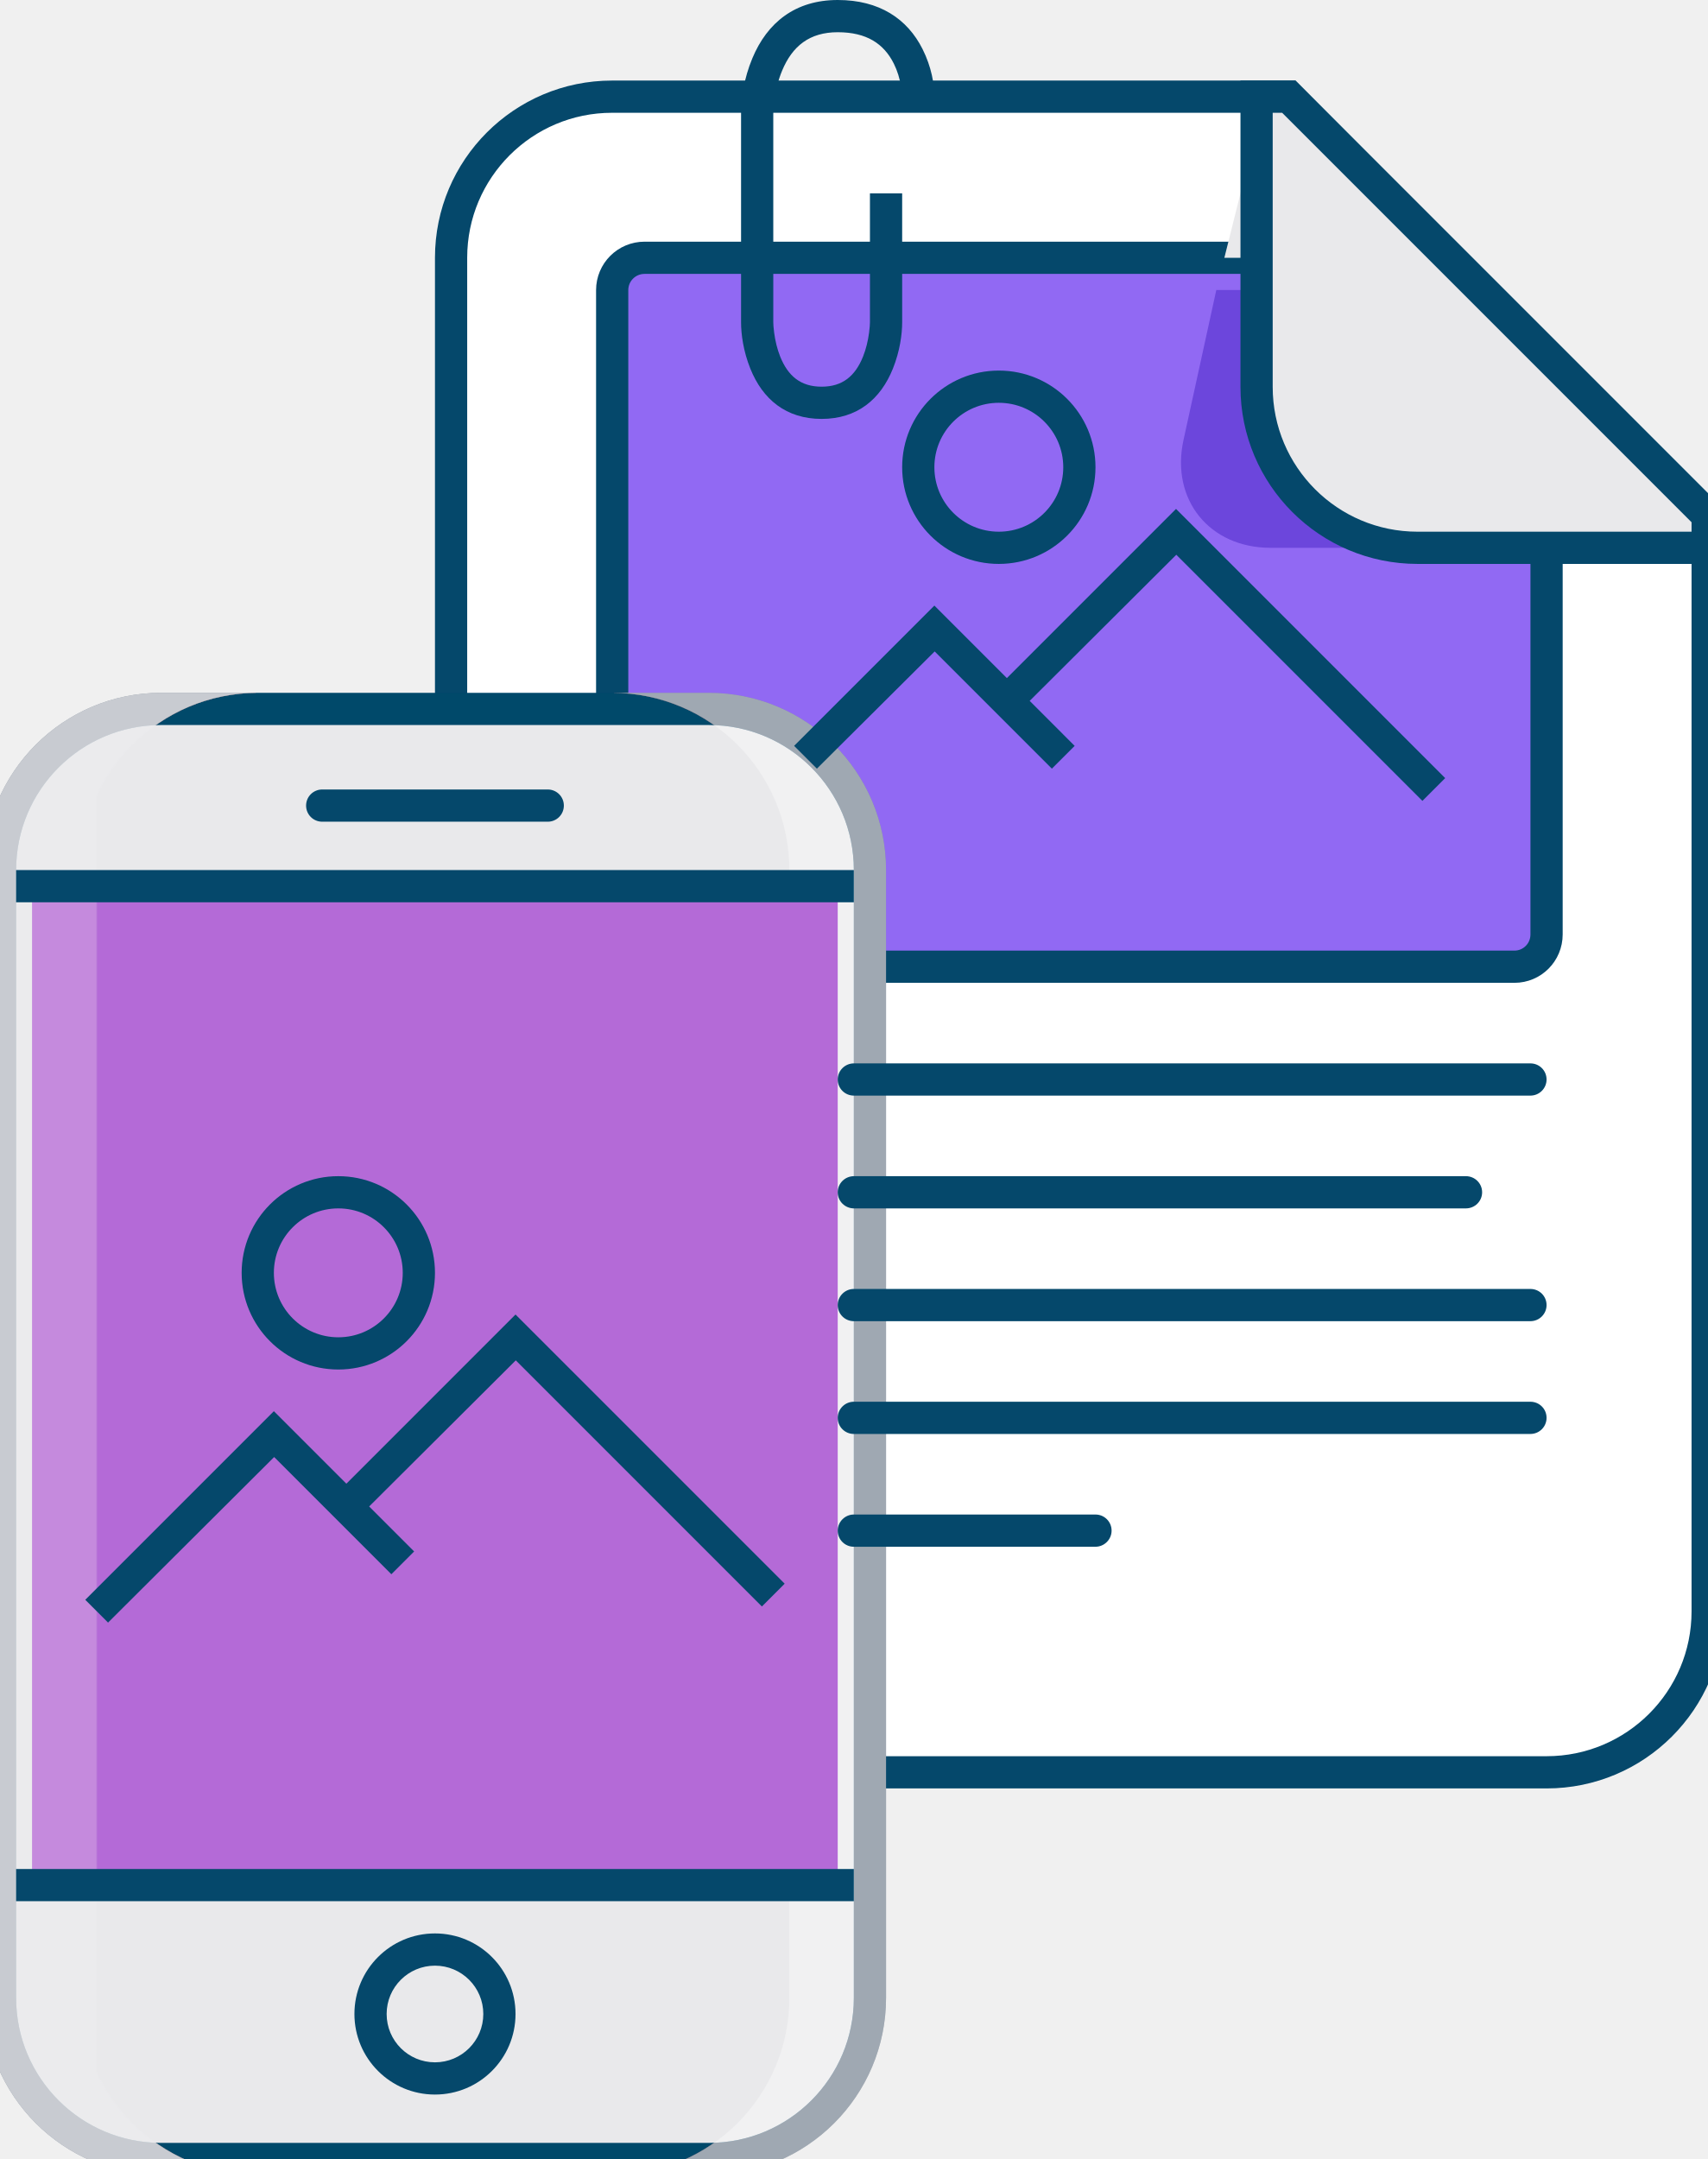
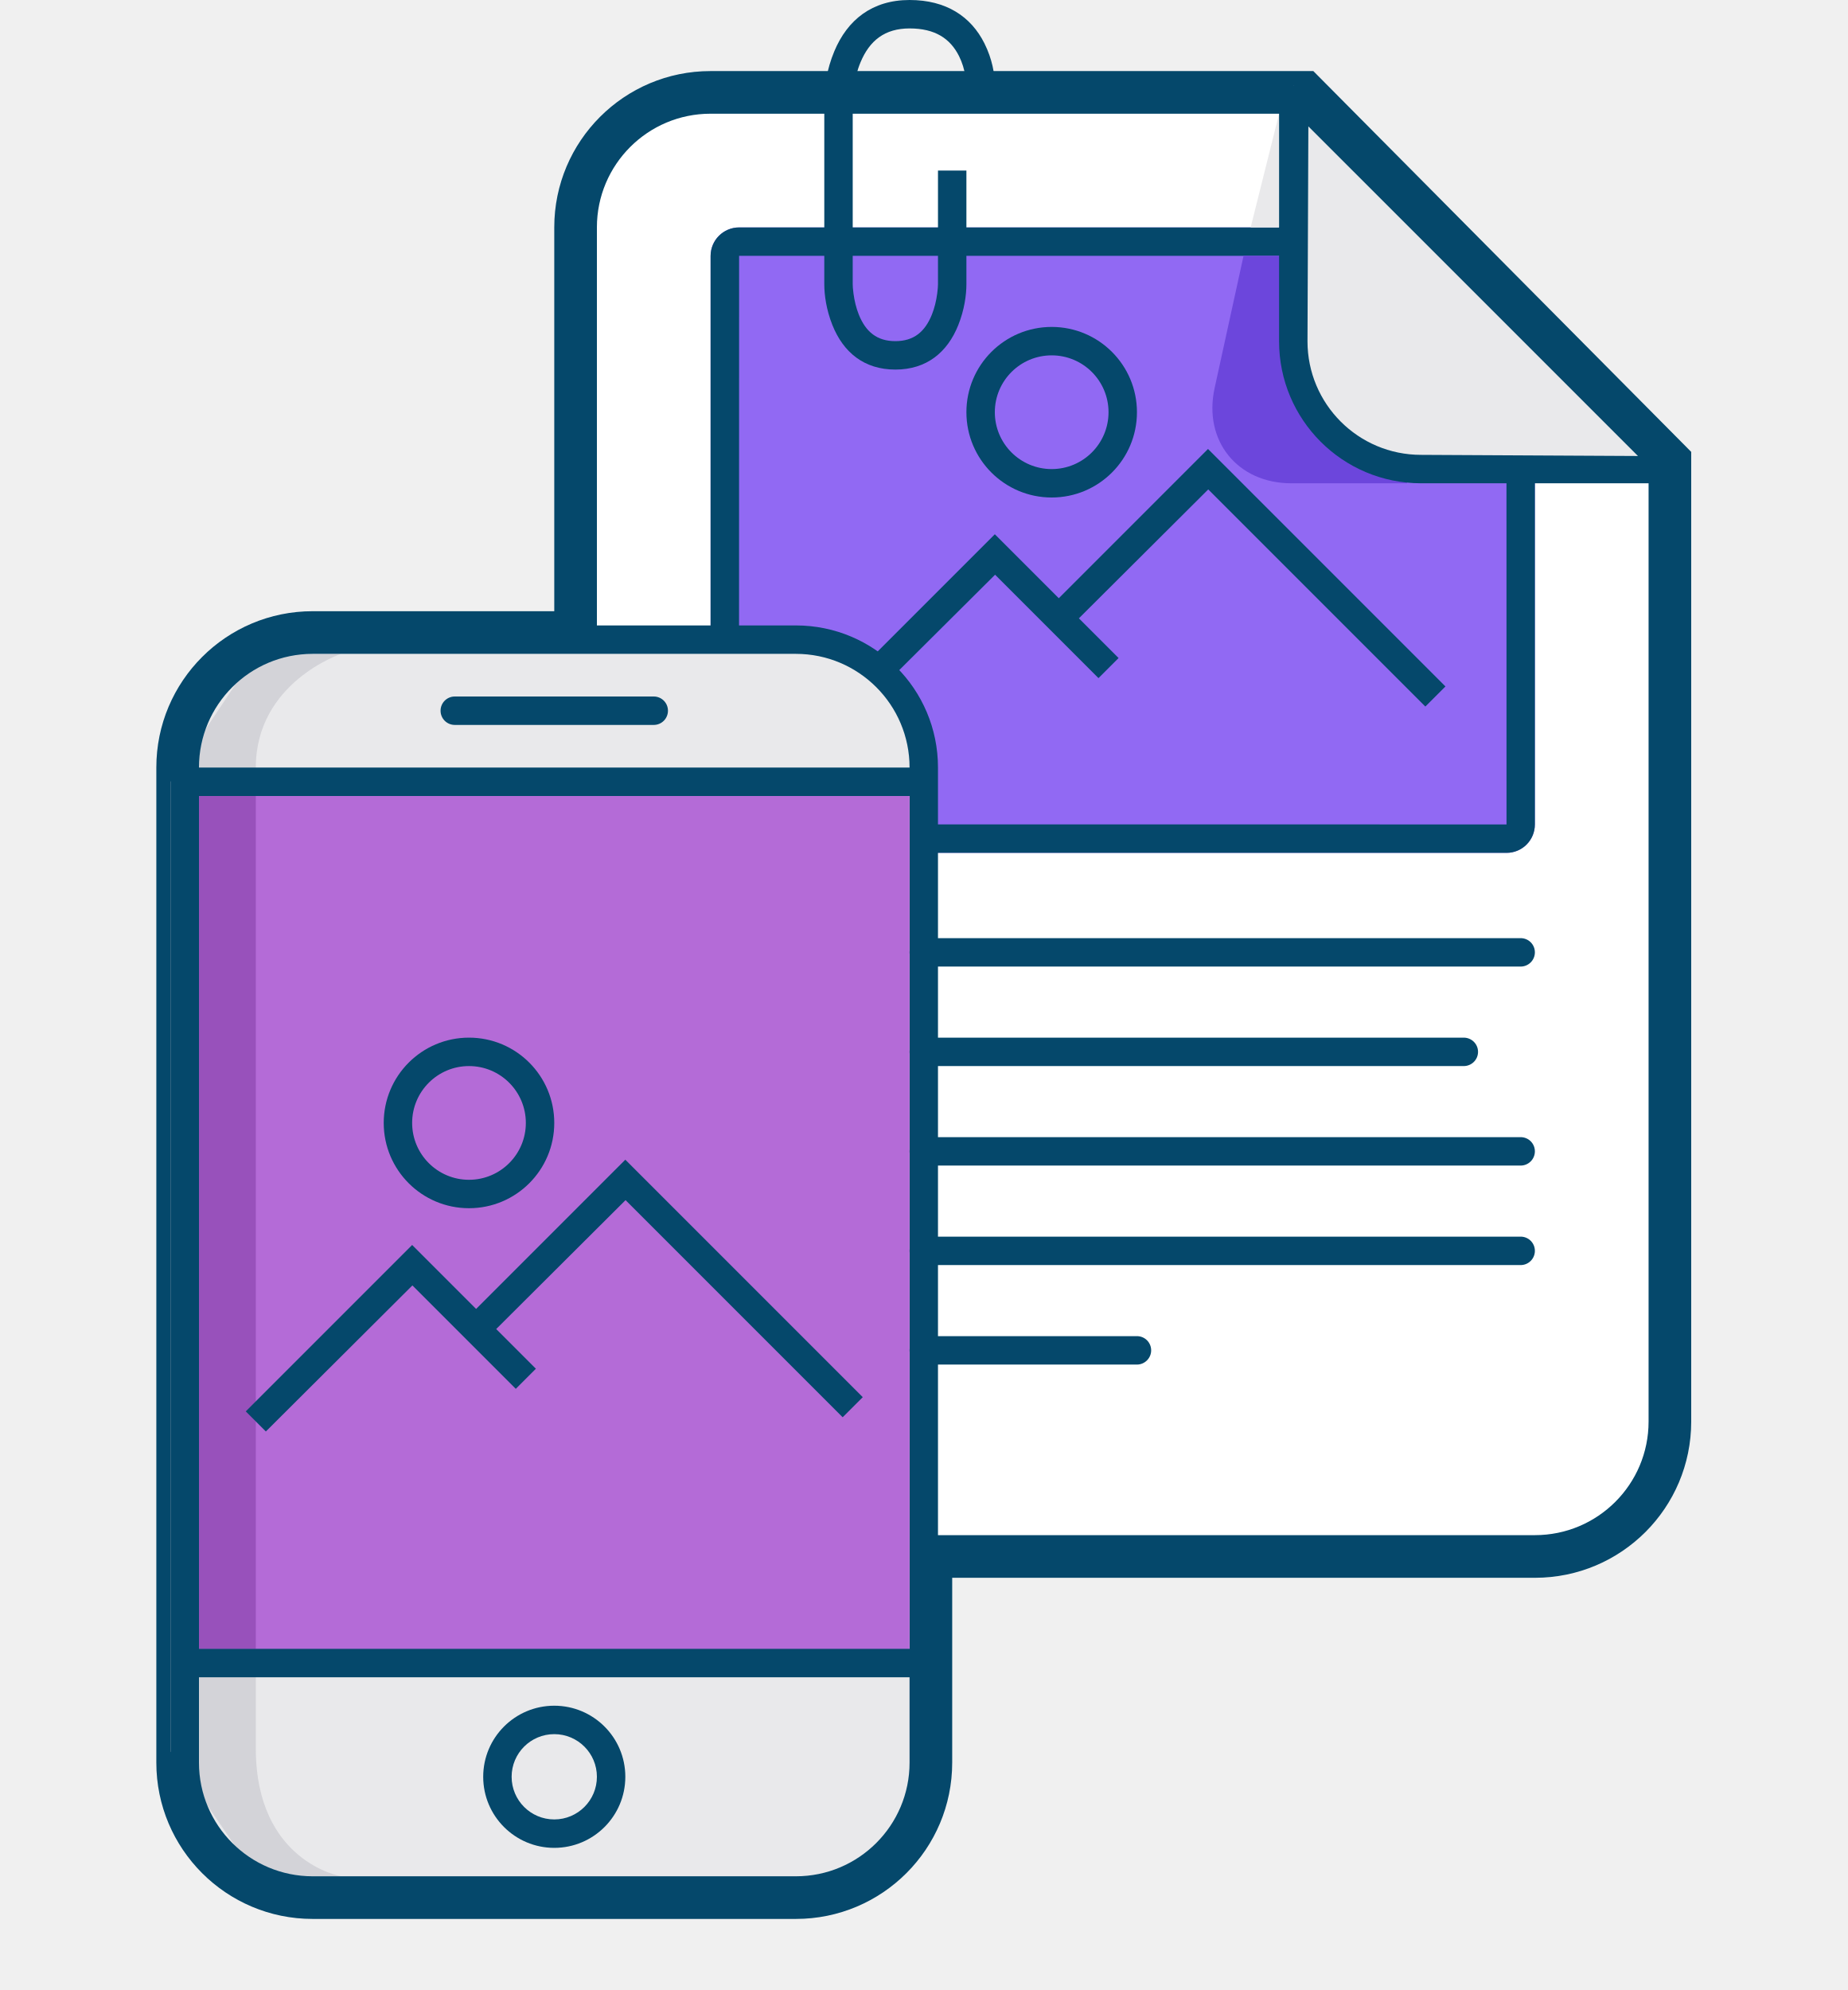
- <svg xmlns="http://www.w3.org/2000/svg" width="106px" height="134px" viewBox="0 0 106 134" version="1.1">
-   <defs>
-     <filter x="-50%" y="-50%" width="200%" height="200%" filterUnits="objectBoundingBox" id="filter-1">
-       <feOffset dx="6" dy="0" in="SourceAlpha" result="shadowOffsetInner1" />
-       <feGaussianBlur stdDeviation="0" in="shadowOffsetInner1" result="shadowBlurInner1" />
-       <feComposite in="shadowBlurInner1" in2="SourceAlpha" operator="arithmetic" k2="-1" k3="1" result="shadowInnerInner1" />
-       <feColorMatrix values="0 0 0 0 0.827   0 0 0 0 0.827   0 0 0 0 0.847  0 0 0 0.7 0" in="shadowInnerInner1" type="matrix" result="shadowMatrixInner1" />
-       <feOffset dx="-6" dy="0" in="SourceAlpha" result="shadowOffsetInner2" />
-       <feGaussianBlur stdDeviation="0" in="shadowOffsetInner2" result="shadowBlurInner2" />
-       <feComposite in="shadowBlurInner2" in2="SourceAlpha" operator="arithmetic" k2="-1" k3="1" result="shadowInnerInner2" />
-       <feColorMatrix values="0 0 0 0 1   0 0 0 0 1   0 0 0 0 1  0 0 0 0.35 0" in="shadowInnerInner2" type="matrix" result="shadowMatrixInner2" />
-       <feMerge>
-         <feMergeNode in="SourceGraphic" />
-         <feMergeNode in="shadowMatrixInner1" />
-         <feMergeNode in="shadowMatrixInner2" />
-       </feMerge>
-     </filter>
-     <filter x="-50%" y="-50%" width="200%" height="200%" filterUnits="objectBoundingBox" id="filter-2">
-       <feOffset dx="4" dy="0" in="SourceAlpha" result="shadowOffsetInner1" />
-       <feGaussianBlur stdDeviation="0" in="shadowOffsetInner1" result="shadowBlurInner1" />
-       <feComposite in="shadowBlurInner1" in2="SourceAlpha" operator="arithmetic" k2="-1" k3="1" result="shadowInnerInner1" />
-       <feColorMatrix values="0 0 0 0 0.599   0 0 0 0 0.301   0 0 0 0 0.741  0 0 0 0.7 0" in="shadowInnerInner1" type="matrix" result="shadowMatrixInner1" />
-       <feMerge>
-         <feMergeNode in="SourceGraphic" />
-         <feMergeNode in="shadowMatrixInner1" />
-       </feMerge>
-     </filter>
-   </defs>
-   <g id="Page-1" stroke="none" stroke-width="1" fill="none" fill-rule="evenodd">
-     <g id="Artboard-1" transform="translate(-1007, -355)">
-       <g id="icons" transform="translate(316, 355)">
-         <g id="files-sync" transform="translate(691, 0)">
-           <g id="files" transform="translate(28, 6)">
-             <path d="M0,9.996 C0,4.475 4.478,0 9.994,0 L51.994,0 L78,26.204 L78,94.009 C78,99.527 73.526,104 68.002,104 L9.998,104 C4.476,104 0,99.531 0,94.004 L0,9.996 Z" id="Rectangle-4" stroke="#05486B" stroke-width="2" fill="#FFFFFF" />
-             <g id="picutre" transform="translate(10, 10)" stroke="#05486B" stroke-width="2" fill="#9169F3">
-               <path d="M0,2.005 C0,0.898 0.898,0 2.006,0 L46.004,0 L58,12 L58,41.998 C58,43.104 57.112,44 56.004,44 L1.996,44 C0.894,44 0,43.101 0,41.995 L0,2.005 Z" id="Rectangle-6" />
-             </g>
-             <path d="M47.5,12 L56,12 L59,28 L50.863,28 C47.073,28 44.654,25.009 45.464,21.307 L47.5,12 Z" id="Rectangle-5" fill="#6C46DC" />
-             <path d="M50,2 L50,10 L48,10 L50,2 Z" id="Rectangle-109" fill="#E9E9EB" />
-             <path d="M50,0 L52,0 L78,26 L78,28 L59.99,28 C54.473,28 50,23.532 50,18.01 L50,0 Z" id="Rectangle-5" stroke="#05486B" stroke-width="2" fill="#E9E9EB" />
+ <svg xmlns="http://www.w3.org/2000/svg" width="130px" height="140px" viewBox="0 0 130 140" version="1.1">
+   <defs />
+   <g id="ICONS" stroke="none" stroke-width="1" fill="none" fill-rule="evenodd">
+     <g id="Artboard-3" transform="translate(-995, -355)">
+       <g id="files-sync" transform="translate(1006, 355)">
+         <path d="M28,43 L28,15.996 C28,9.924 32.925,5 38.994,5 L80.994,5 L81.411,5 L81.704,5.296 L107.71,31.499 L108,31.792 L108,32.204 L108,100.009 C108,106.08 103.078,111 97.002,111 L56,111 L56,124.003 C56,130.077 51.076,135 45.001,135 L10.999,135 C4.925,135 0,130.075 0,124.003 L0,53.997 C0,47.923 4.924,43 10.999,43 L28,43 Z" id="Shape" fill="#05486B" />
+         <g id="files" transform="translate(29, 6)">
+           <path d="M1,11.001 C1,5.478 5.481,1 10.999,1 L51.994,1 L77,26.204 L77,93 C77,98.523 72.53,103 67.006,103 L10.994,103 C5.475,103 1,98.519 1,92.999 L1,11.001 Z" id="Rectangle-4" fill="#FFFFFF" />
+           <path d="M2,9.996 L2,9.996 L2,94.004 C2,98.424 5.578,102 9.998,102 L68.002,102 C72.421,102 76,98.423 76,94.009 L76,26.204 L76.58,27.612 L50.575,1.409 L51.994,2 L9.994,2 C5.581,2 2,5.581 2,9.996 L2,9.996 Z M0,9.996 C0,4.475 4.478,0 9.994,0 L51.994,0 L78,26.204 L78,94.009 C78,99.527 73.526,104 68.002,104 L9.998,104 C4.476,104 0,99.531 0,94.004 L0,9.996 L0,9.996 Z" id="Shape" fill="#05486B" />
+           <g id="picutre" transform="translate(10, 10)">
+             <path d="M0,2.005 C0,0.898 0.898,0 2.006,0 L46.004,0 L58,12 L58,41.998 C58,43.104 57.112,44 56.004,44 L1.996,44 C0.894,44 0,43.101 0,41.995 L0,2.005 Z" id="Rectangle-6" fill="#9169F3" />
+             <path d="M0,2.005 C0,0.898 0.898,0 2.006,0 L46.004,0 L58,12 L58,41.998 C58,43.104 57.112,44 56.004,44 L1.996,44 C0.894,44 0,43.101 0,41.995 L0,2.005 L0,2.005 Z M2,41.995 C2,41.999 56.004,42 56.004,42 C56.003,42 56,13 56,13 L45.004,2 L2.006,2 C2.003,2 2,41.995 2,41.995 Z" id="Shape" fill="#05486B" />
          </g>
-           <g id="phone">
-             <rect id="Rectangle-14" stroke="#05486B" stroke-width="2" fill="#E9E9EB" filter="url(#filter-1)" x="0" y="44" width="54" height="90" rx="10" />
-             <rect id="Rectangle-96" fill="#B46BD7" filter="url(#filter-2)" x="2" y="55" width="50" height="62" />
-             <path d="M1,54 L53,54 L53,56 L1,56 L1,54 Z M1,116 L53,116 L53,118 L1,118 L1,116 Z M19,50 C19,49.448 19.445,49 20.001,49 L33.999,49 C34.552,49 35,49.444 35,50 C35,50.552 34.555,51 33.999,51 L20.001,51 C19.448,51 19,50.556 19,50 Z M27,128 C28.657,128 30,126.657 30,125 C30,123.343 28.657,122 27,122 C25.343,122 24,123.343 24,125 C24,126.657 25.343,128 27,128 Z M27,130 L27,130 C24.239,130 22,127.761 22,125 C22,122.239 24.239,120 27,120 C29.761,120 32,122.239 32,125 C32,127.761 29.761,130 27,130 L27,130 Z M52,67 C52,66.448 52.45,66 53.002,66 L94.998,66 C95.552,66 96,66.444 96,67 C96,67.552 95.55,68 94.998,68 L53.002,68 C52.448,68 52,67.556 52,67 Z M52,74 C52,73.448 52.449,73 53.009,73 L90.991,73 C91.548,73 92,73.444 92,74 C92,74.552 91.551,75 90.991,75 L53.009,75 C52.452,75 52,74.556 52,74 Z M52,81 C52,80.448 52.45,80 53.002,80 L94.998,80 C95.552,80 96,80.444 96,81 C96,81.552 95.55,82 94.998,82 L53.002,82 C52.448,82 52,81.556 52,81 Z M52,88 C52,87.448 52.45,87 53.002,87 L94.998,87 C95.552,87 96,87.444 96,88 C96,88.552 95.55,89 94.998,89 L53.002,89 C52.448,89 52,88.556 52,88 Z M52,95 C52,94.448 52.455,94 53,94 L68,94 C68.552,94 69,94.444 69,95 C69,95.552 68.545,96 68,96 L53,96 C52.448,96 52,95.556 52,95 Z M54,12 L54,20 C54,20.115 53.987,20.345 53.946,20.649 C53.878,21.159 53.757,21.666 53.572,22.129 C53.086,23.342 52.296,24 51,24 C49.704,24 48.914,23.342 48.428,22.129 C48.243,21.666 48.122,21.159 48.054,20.649 C48.013,20.345 48,20.115 48,20 L48,7 C48,6.856 48.017,6.573 48.069,6.2 C48.155,5.576 48.311,4.954 48.548,4.385 C49.185,2.855 50.255,2 52,2 C53.795,2 54.863,2.712 55.481,3.947 C55.706,4.397 55.853,4.889 55.935,5.383 C55.984,5.676 56,5.896 56,6 L58,6 C58,5.234 57.82,4.154 57.269,3.053 C56.324,1.163 54.58,-6.66133815e-16 52,0 C49.37,6.66133815e-16 47.627,1.395 46.702,3.615 C46.173,4.885 46,6.13 46,7 L46,20 C46,20.741 46.14,21.793 46.572,22.871 C47.336,24.783 48.796,26 51,26 C53.204,26 54.664,24.783 55.428,22.871 C55.86,21.793 56,20.741 56,20 L56,12 L54,12 L54,12 Z" id="Rectangle-15" fill="#05486B" />
-             <path d="M21.5,92.086 L31.293,82.293 L32,81.586 L32.707,82.293 L48.707,98.293 L47.293,99.707 L32.017,84.431 L22.915,93.5 L25.707,96.293 L24.293,97.707 L17.018,90.432 L6.707,100.707 L5.293,99.293 L16.293,88.293 L17,87.586 L17.707,88.293 L21.5,92.086 Z M62.5,42.086 L72.293,32.293 L73,31.586 L73.707,32.293 L89.707,48.293 L88.293,49.707 L73.017,34.431 L63.915,43.5 L66.707,46.293 L65.293,47.707 L58.018,40.432 L50.707,47.707 L49.293,46.293 L57.293,38.293 L58,37.586 L58.707,38.293 L62.5,42.086 Z M62,35 C65.314,35 68,32.314 68,29 C68,25.686 65.314,23 62,23 C58.686,23 56,25.686 56,29 C56,32.314 58.686,35 62,35 Z M21,85 C24.314,85 27,82.314 27,79 C27,75.686 24.314,73 21,73 C17.686,73 15,75.686 15,79 C15,82.314 17.686,85 21,85 Z M62,33 C59.791,33 58,31.209 58,29 C58,26.791 59.791,25 62,25 C64.209,25 66,26.791 66,29 C66,31.209 64.209,33 62,33 Z M21,83 C18.791,83 17,81.209 17,79 C17,76.791 18.791,75 21,75 C23.209,75 25,76.791 25,79 C25,81.209 23.209,83 21,83 Z" id="Path" fill="#05486B" />
-           </g>
+           <path d="M47.5,12 L56,12 L59,28 L50.863,28 C47.073,28 44.654,25.009 45.464,21.307 L47.5,12 Z" id="Rectangle-5" fill="#6C46DC" />
+           <path d="M50,2 L50,10 L48,10 L50,2 Z" id="Rectangle-109" fill="#E9E9EB" />
+           <path d="M51,0 L78,27 L60.996,27 C55.475,27 51,22.526 51,17.004 L51,0 Z" id="Rectangle-5" fill="#E9E9EB" />
+           <path d="M50,0 L52,0 L78,26 L78,28 L59.99,28 C54.473,28 50,23.532 50,18.01 L50,0 L50,0 Z M52,18.01 C52,22.426 55.575,26 59.99,26 L75.252,26.08 L52.061,2.89 L52,18.01 Z" id="Shape" fill="#05486B" />
+         </g>
+         <g id="phone" transform="translate(1, 0)">
+           <rect id="Rectangle-14" fill="#E9E9EB" x="1" y="45" width="52" height="88" rx="10" />
+           <path d="M0,123.22 L0,55 L6,46 L12,46 C12,46 6,48 6,54 L6,123 C6,131 12,132 12,132 L6,132 L0,123.22 Z" id="Rectangle-74" fill="#D3D3D8" />
+           <path d="M2,53.997 L2,53.997 L2,124.003 C2,128.418 5.582,132 9.999,132 L44.001,132 C48.419,132 52,128.42 52,124.003 L52,53.997 C52,49.582 48.418,46 44.001,46 L9.999,46 C5.581,46 2,49.58 2,53.997 L2,53.997 Z M0,53.997 C0,48.476 4.477,44 9.999,44 L44.001,44 C49.523,44 54,48.478 54,53.997 L54,124.003 C54,129.524 49.523,134 44.001,134 L9.999,134 C4.477,134 0,129.522 0,124.003 L0,53.997 L0,53.997 Z" id="Shape" fill="#05486B" />
+           <rect id="Rectangle-96" fill="#B46BD7" x="2" y="55" width="50" height="62" />
+           <rect id="Rectangle-76" fill="#9851BB" x="2" y="56" width="4" height="60" />
+           <path d="M1,54 L53,54 L53,56 L1,56 L1,54 Z M1,116 L53,116 L53,118 L1,118 L1,116 Z M19,50 C19,49.448 19.445,49 20.001,49 L33.999,49 C34.552,49 35,49.444 35,50 C35,50.552 34.555,51 33.999,51 L20.001,51 C19.448,51 19,50.556 19,50 Z M27,128 C28.657,128 30,126.657 30,125 C30,123.343 28.657,122 27,122 C25.343,122 24,123.343 24,125 C24,126.657 25.343,128 27,128 Z M27,130 L27,130 C24.239,130 22,127.761 22,125 C22,122.239 24.239,120 27,120 C29.761,120 32,122.239 32,125 C32,127.761 29.761,130 27,130 L27,130 Z M52,67 C52,66.448 52.45,66 53.002,66 L94.998,66 C95.552,66 96,66.444 96,67 C96,67.552 95.55,68 94.998,68 L53.002,68 C52.448,68 52,67.556 52,67 Z M52,74 C52,73.448 52.449,73 53.009,73 L90.991,73 C91.548,73 92,73.444 92,74 C92,74.552 91.551,75 90.991,75 L53.009,75 C52.452,75 52,74.556 52,74 Z M52,81 C52,80.448 52.45,80 53.002,80 L94.998,80 C95.552,80 96,80.444 96,81 C96,81.552 95.55,82 94.998,82 L53.002,82 C52.448,82 52,81.556 52,81 Z M52,88 C52,87.448 52.45,87 53.002,87 L94.998,87 C95.552,87 96,87.444 96,88 C96,88.552 95.55,89 94.998,89 L53.002,89 C52.448,89 52,88.556 52,88 Z M52,95 C52,94.448 52.455,94 53,94 L68,94 C68.552,94 69,94.444 69,95 C69,95.552 68.545,96 68,96 L53,96 C52.448,96 52,95.556 52,95 Z M54,12 L54,20 C54,20.115 53.987,20.345 53.946,20.649 C53.878,21.159 53.757,21.666 53.572,22.129 C53.086,23.342 52.296,24 51,24 C49.704,24 48.914,23.342 48.428,22.129 C48.243,21.666 48.122,21.159 48.054,20.649 C48.013,20.345 48,20.115 48,20 L48,7 C48,6.856 48.017,6.573 48.069,6.2 C48.155,5.576 48.311,4.954 48.548,4.385 C49.185,2.855 50.255,2 52,2 C53.795,2 54.863,2.712 55.481,3.947 C55.706,4.397 55.853,4.889 55.935,5.383 C55.984,5.676 56,5.896 56,6 L58,6 C58,5.234 57.82,4.154 57.269,3.053 C56.324,1.163 54.58,-6.66133815e-16 52,0 C49.37,6.66133815e-16 47.627,1.395 46.702,3.615 C46.173,4.885 46,6.13 46,7 L46,20 C46,20.741 46.14,21.793 46.572,22.871 C47.336,24.783 48.796,26 51,26 C53.204,26 54.664,24.783 55.428,22.871 C55.86,21.793 56,20.741 56,20 L56,12 L54,12 L54,12 Z" id="Rectangle-15" fill="#05486B" />
+           <path d="M21.5,92.086 L31.293,82.293 L32,81.586 L32.707,82.293 L48.707,98.293 L47.293,99.707 L32.017,84.431 L22.915,93.5 L25.707,96.293 L24.293,97.707 L17.018,90.432 L6.707,100.707 L5.293,99.293 L16.293,88.293 L17,87.586 L17.707,88.293 L21.5,92.086 Z M62.5,42.086 L72.293,32.293 L73,31.586 L73.707,32.293 L89.707,48.293 L88.293,49.707 L73.017,34.431 L63.915,43.5 L66.707,46.293 L65.293,47.707 L58.018,40.432 L50.707,47.707 L49.293,46.293 L57.293,38.293 L58,37.586 L58.707,38.293 L62.5,42.086 Z M62,35 C65.314,35 68,32.314 68,29 C68,25.686 65.314,23 62,23 C58.686,23 56,25.686 56,29 C56,32.314 58.686,35 62,35 Z M21,85 C24.314,85 27,82.314 27,79 C27,75.686 24.314,73 21,73 C17.686,73 15,75.686 15,79 C15,82.314 17.686,85 21,85 Z M62,33 C59.791,33 58,31.209 58,29 C58,26.791 59.791,25 62,25 C64.209,25 66,26.791 66,29 C66,31.209 64.209,33 62,33 Z M21,83 C18.791,83 17,81.209 17,79 C17,76.791 18.791,75 21,75 C23.209,75 25,76.791 25,79 C25,81.209 23.209,83 21,83 Z" id="Path" fill="#05486B" />
        </g>
      </g>
    </g>
  </g>
</svg>
